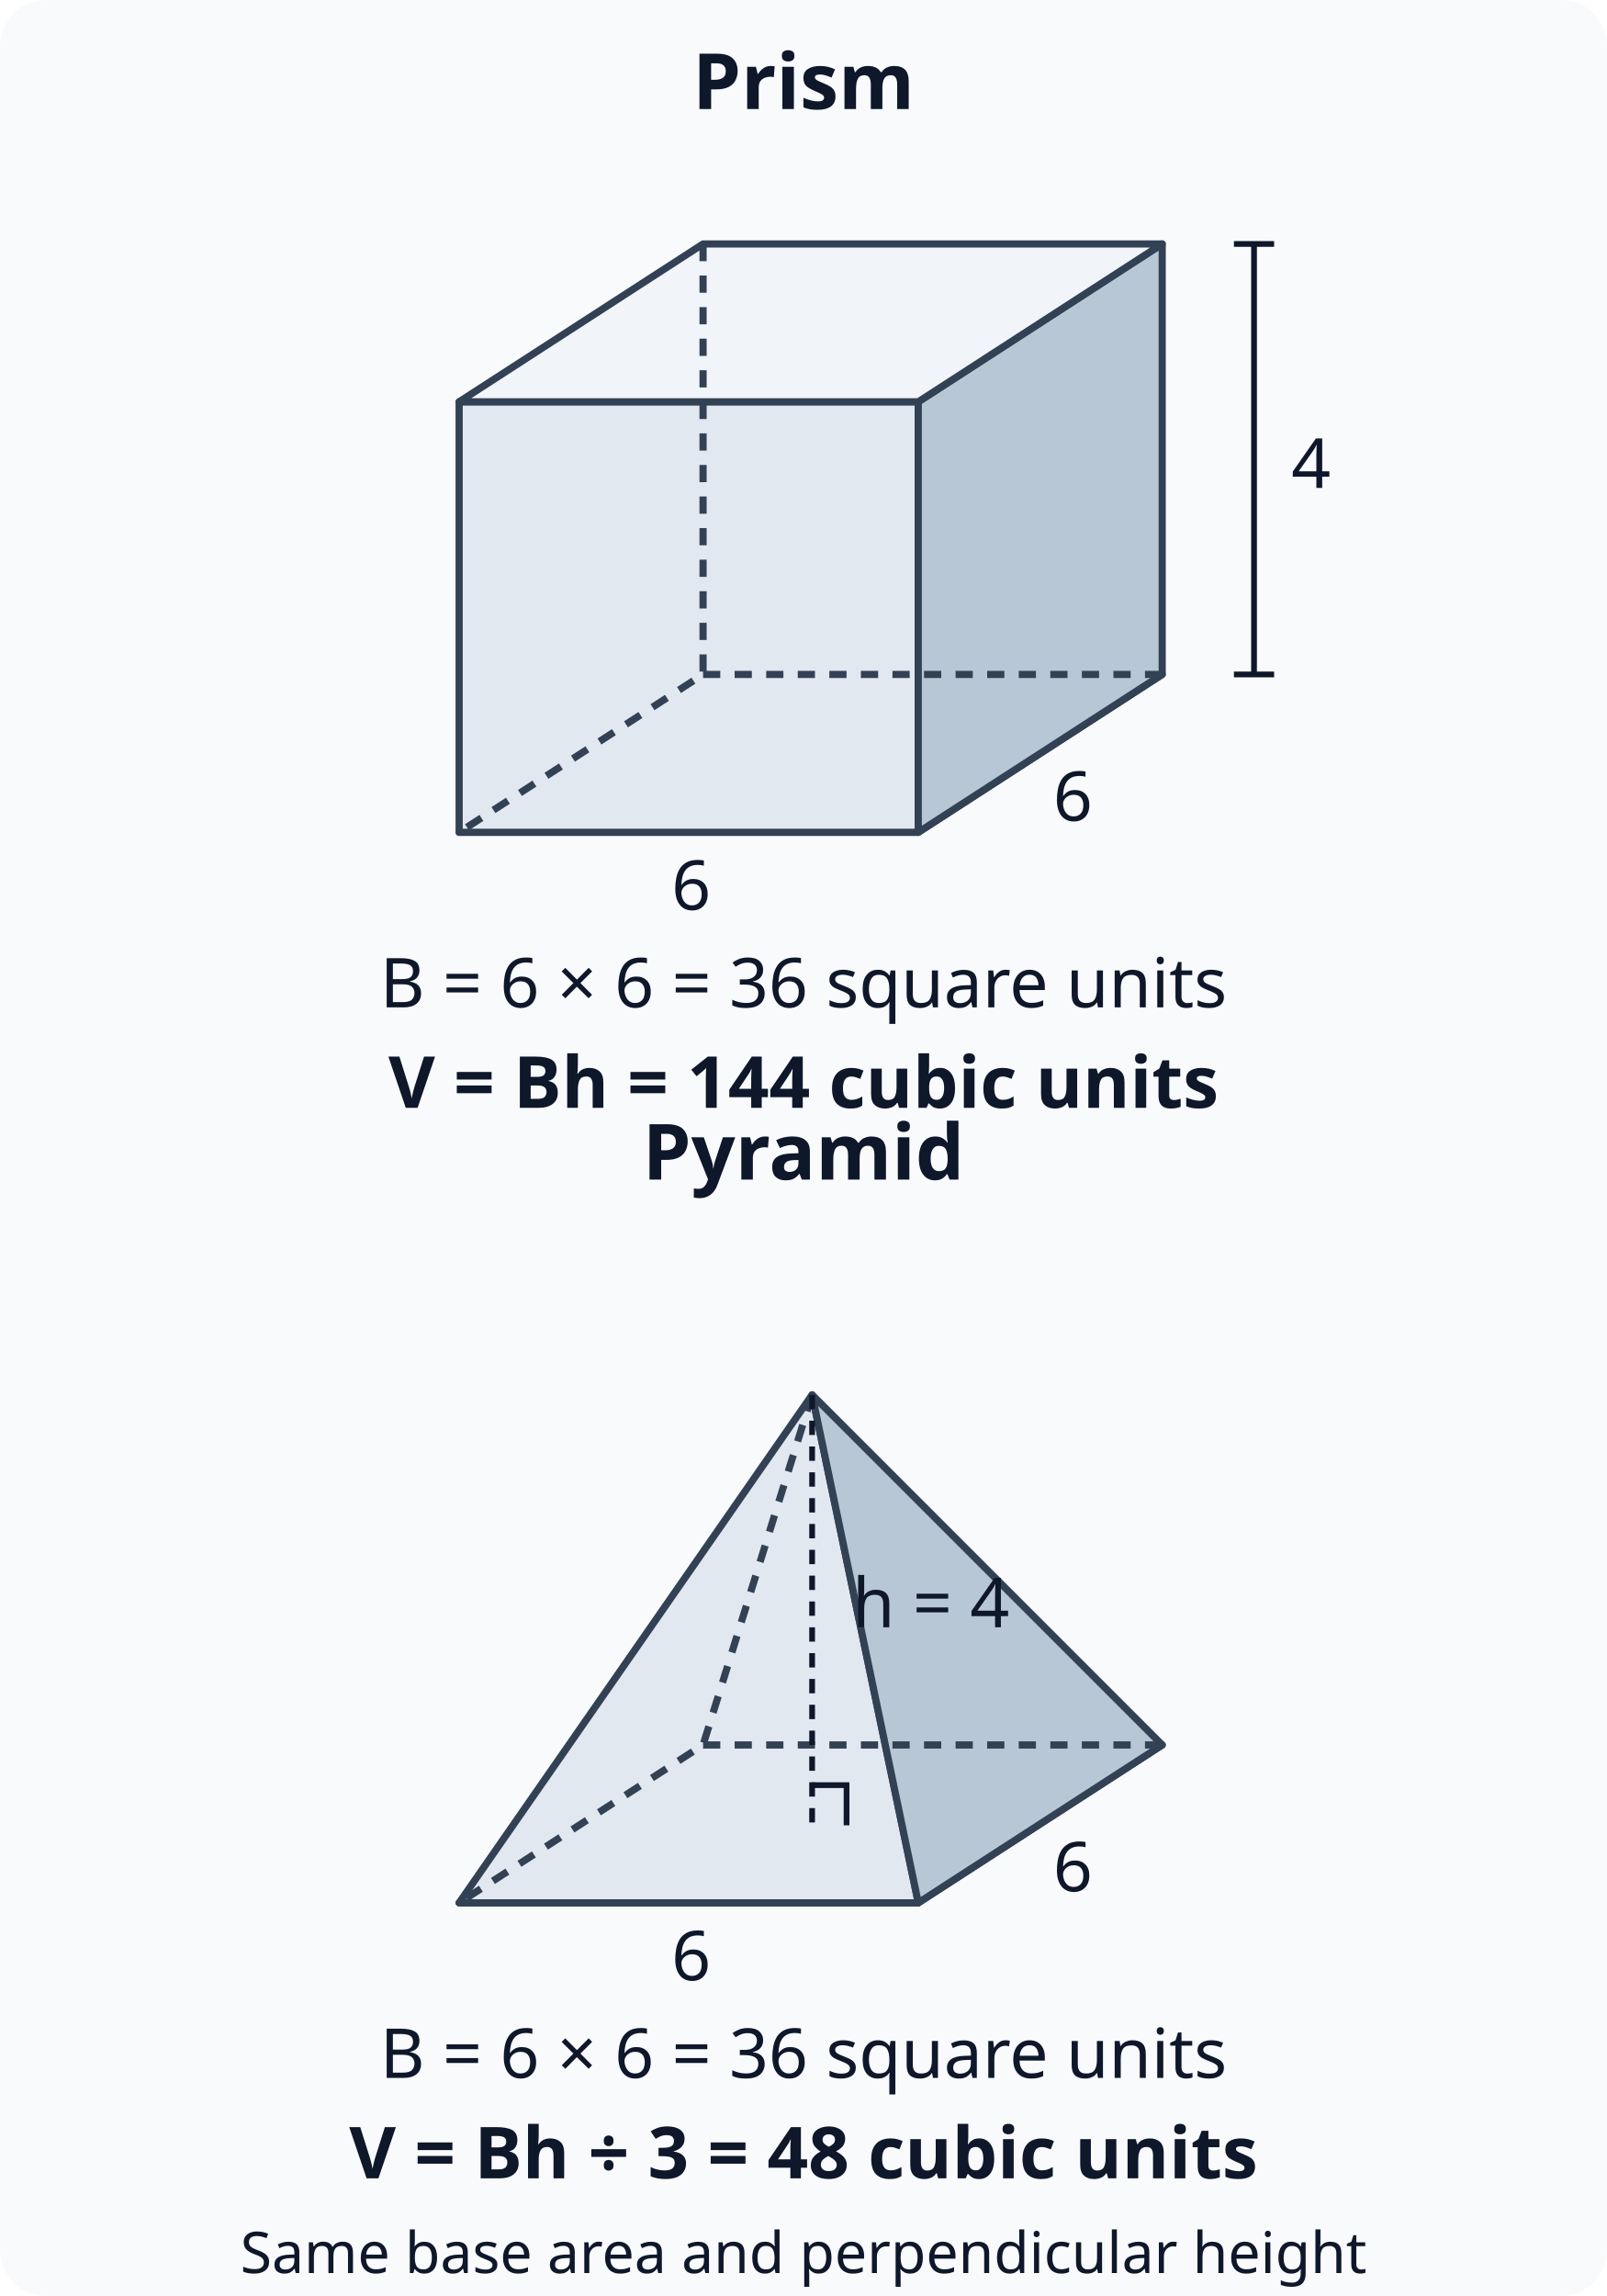
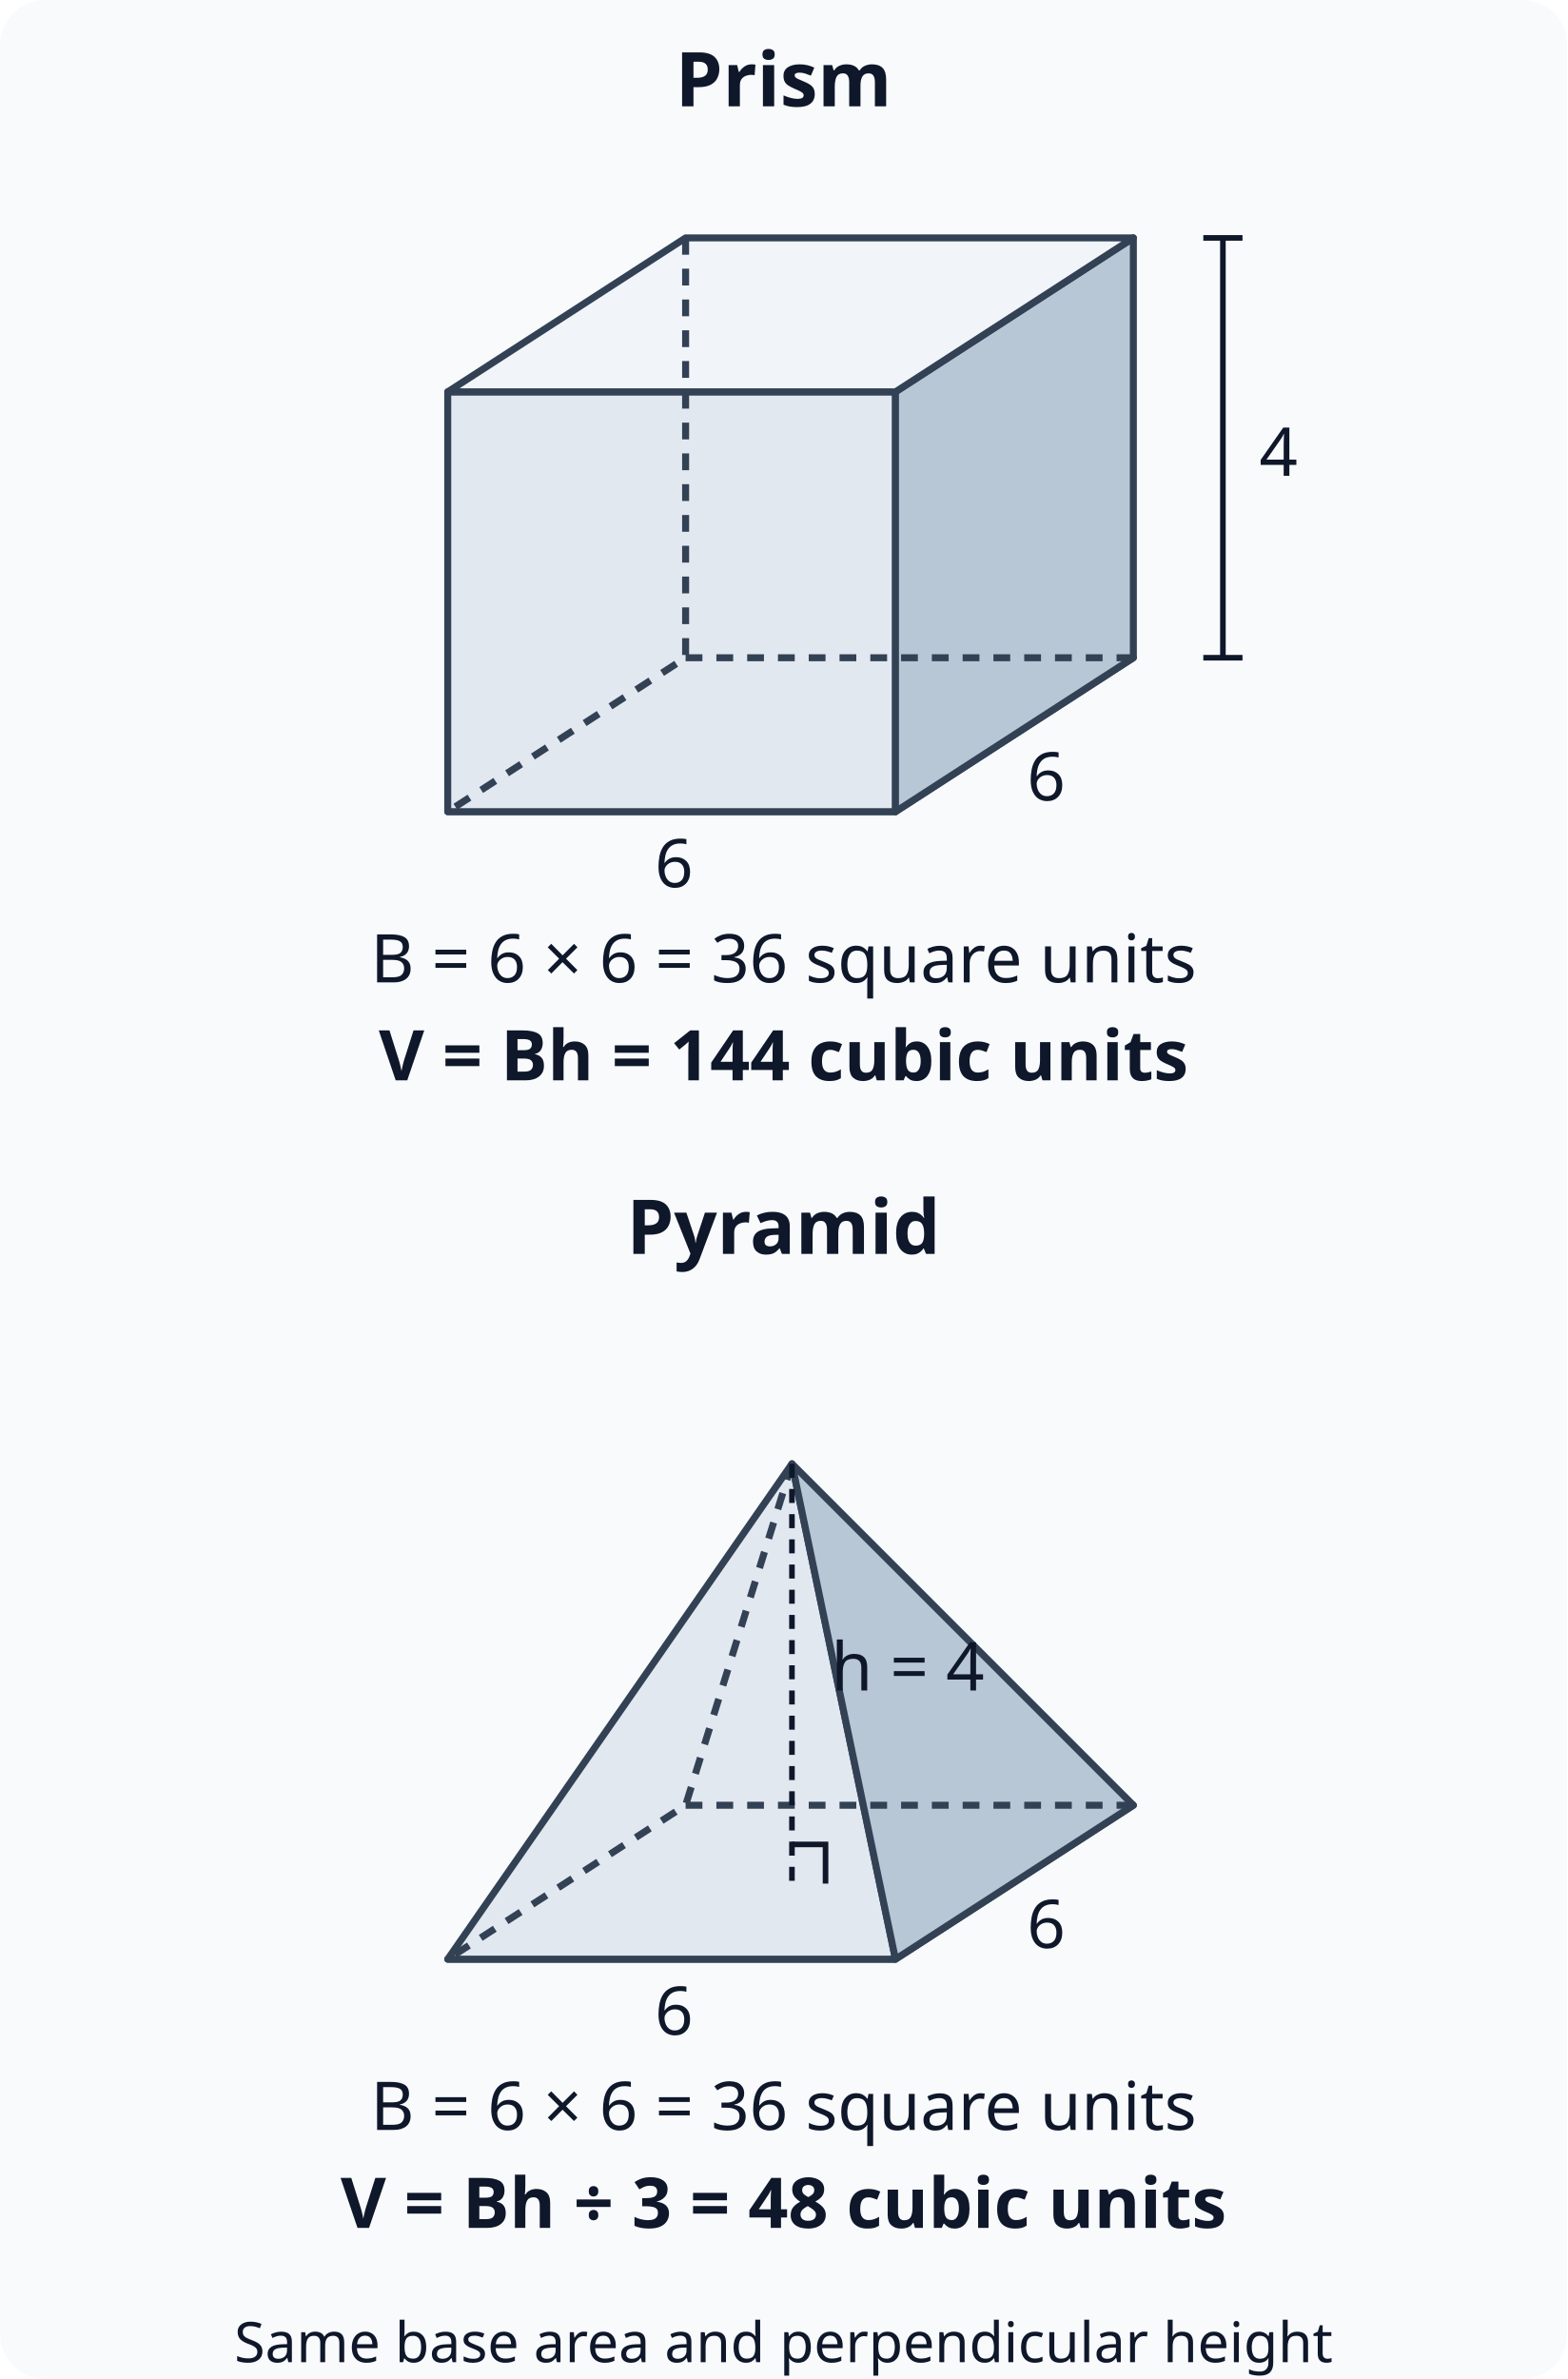
- <svg xmlns="http://www.w3.org/2000/svg" width="560" height="800" viewBox="0 0 560 800" role="img" aria-labelledby="title desc">
-   <rect width="560" height="800" rx="16" fill="#f8fafc" />
+ <svg xmlns="http://www.w3.org/2000/svg" width="560" height="850" viewBox="0 0 560 850" role="img" aria-labelledby="title desc">
+   <rect width="560" height="850" rx="16" fill="#f8fafc" />
  <g transform="translate(40 0)">
    <text x="240" y="38" fill="#0f172a" font-family="system-ui, sans-serif" text-anchor="middle" font-size="27" font-weight="700">Prism</text>
    <g stroke="#334155" stroke-width="2.5" stroke-linejoin="round">
      <path d="M120 290 L280 290 L365 235 L205 235 Z" fill="#cbd5e1" />
      <path d="M120 290 L120 140 L280 140 L280 290 Z" fill="#e2e8f0" />
      <path d="M280 290 L280 140 L365 85 L365 235 Z" fill="#b8c7d6" />
      <path d="M120 140 L280 140 L365 85 L205 85 Z" fill="#f1f5f9" />
      <path d="M205 85 L205 235 L120 290 M205 235 L365 235" fill="none" stroke-dasharray="6 5" />
    </g>
    <path d="M397 85 L397 235 M390 85 L404 85 M390 235 L404 235" stroke="#0f172a" stroke-width="2" fill="none" />
    <g fill="#0f172a" font-family="system-ui, sans-serif" font-size="24">
      <text x="410" y="170">4</text>
      <text x="194" y="317">6</text>
      <text x="327" y="286">6</text>
    </g>
    <g fill="#0f172a" font-family="system-ui, sans-serif" text-anchor="middle">
      <text x="240" y="351" font-size="24">B = 6 × 6 = 36 square units</text>
      <text x="240" y="386" font-size="25" font-weight="700">V = Bh = 144 cubic units</text>
    </g>
  </g>
-   <g transform="translate(-385 373)">
+   <g transform="translate(-385 410)">
    <text x="665" y="38" fill="#0f172a" font-family="system-ui, sans-serif" text-anchor="middle" font-size="27" font-weight="700">Pyramid</text>
    <g stroke="#334155" stroke-width="2.5" stroke-linejoin="round">
      <path d="M545 290 L705 290 L790 235 L630 235 Z" fill="#cbd5e1" />
      <path d="M668 113 L545 290 L705 290 Z" fill="#e2e8f0" />
      <path d="M668 113 L705 290 L790 235 Z" fill="#b8c7d6" />
      <path d="M668 113 L630 235 L545 290 M630 235 L790 235" fill="none" stroke-dasharray="6 5" />
    </g>
    <g stroke="#0f172a" stroke-width="2" fill="none">
      <path d="M668 113 L668 263" stroke-dasharray="5 4" />
      <path d="M668 249 L680 249 L680 263" />
    </g>
    <g fill="#0f172a" font-family="system-ui, sans-serif" font-size="24">
      <text x="682" y="194">h = 4</text>
      <text x="619" y="317">6</text>
      <text x="752" y="286">6</text>
    </g>
    <g fill="#0f172a" font-family="system-ui, sans-serif" text-anchor="middle">
      <text x="665" y="351" font-size="24">B = 6 × 6 = 36 square units</text>
      <text x="665" y="386" font-size="25" font-weight="700">V = Bh ÷ 3 = 48 cubic units</text>
    </g>
  </g>
-   <text x="280" y="792" fill="#0f172a" font-family="system-ui, sans-serif" text-anchor="middle" font-size="20">Same base area and perpendicular height</text>
+   <text x="280" y="844" fill="#0f172a" font-family="system-ui, sans-serif" text-anchor="middle" font-size="20">Same base area and perpendicular height</text>
</svg>
